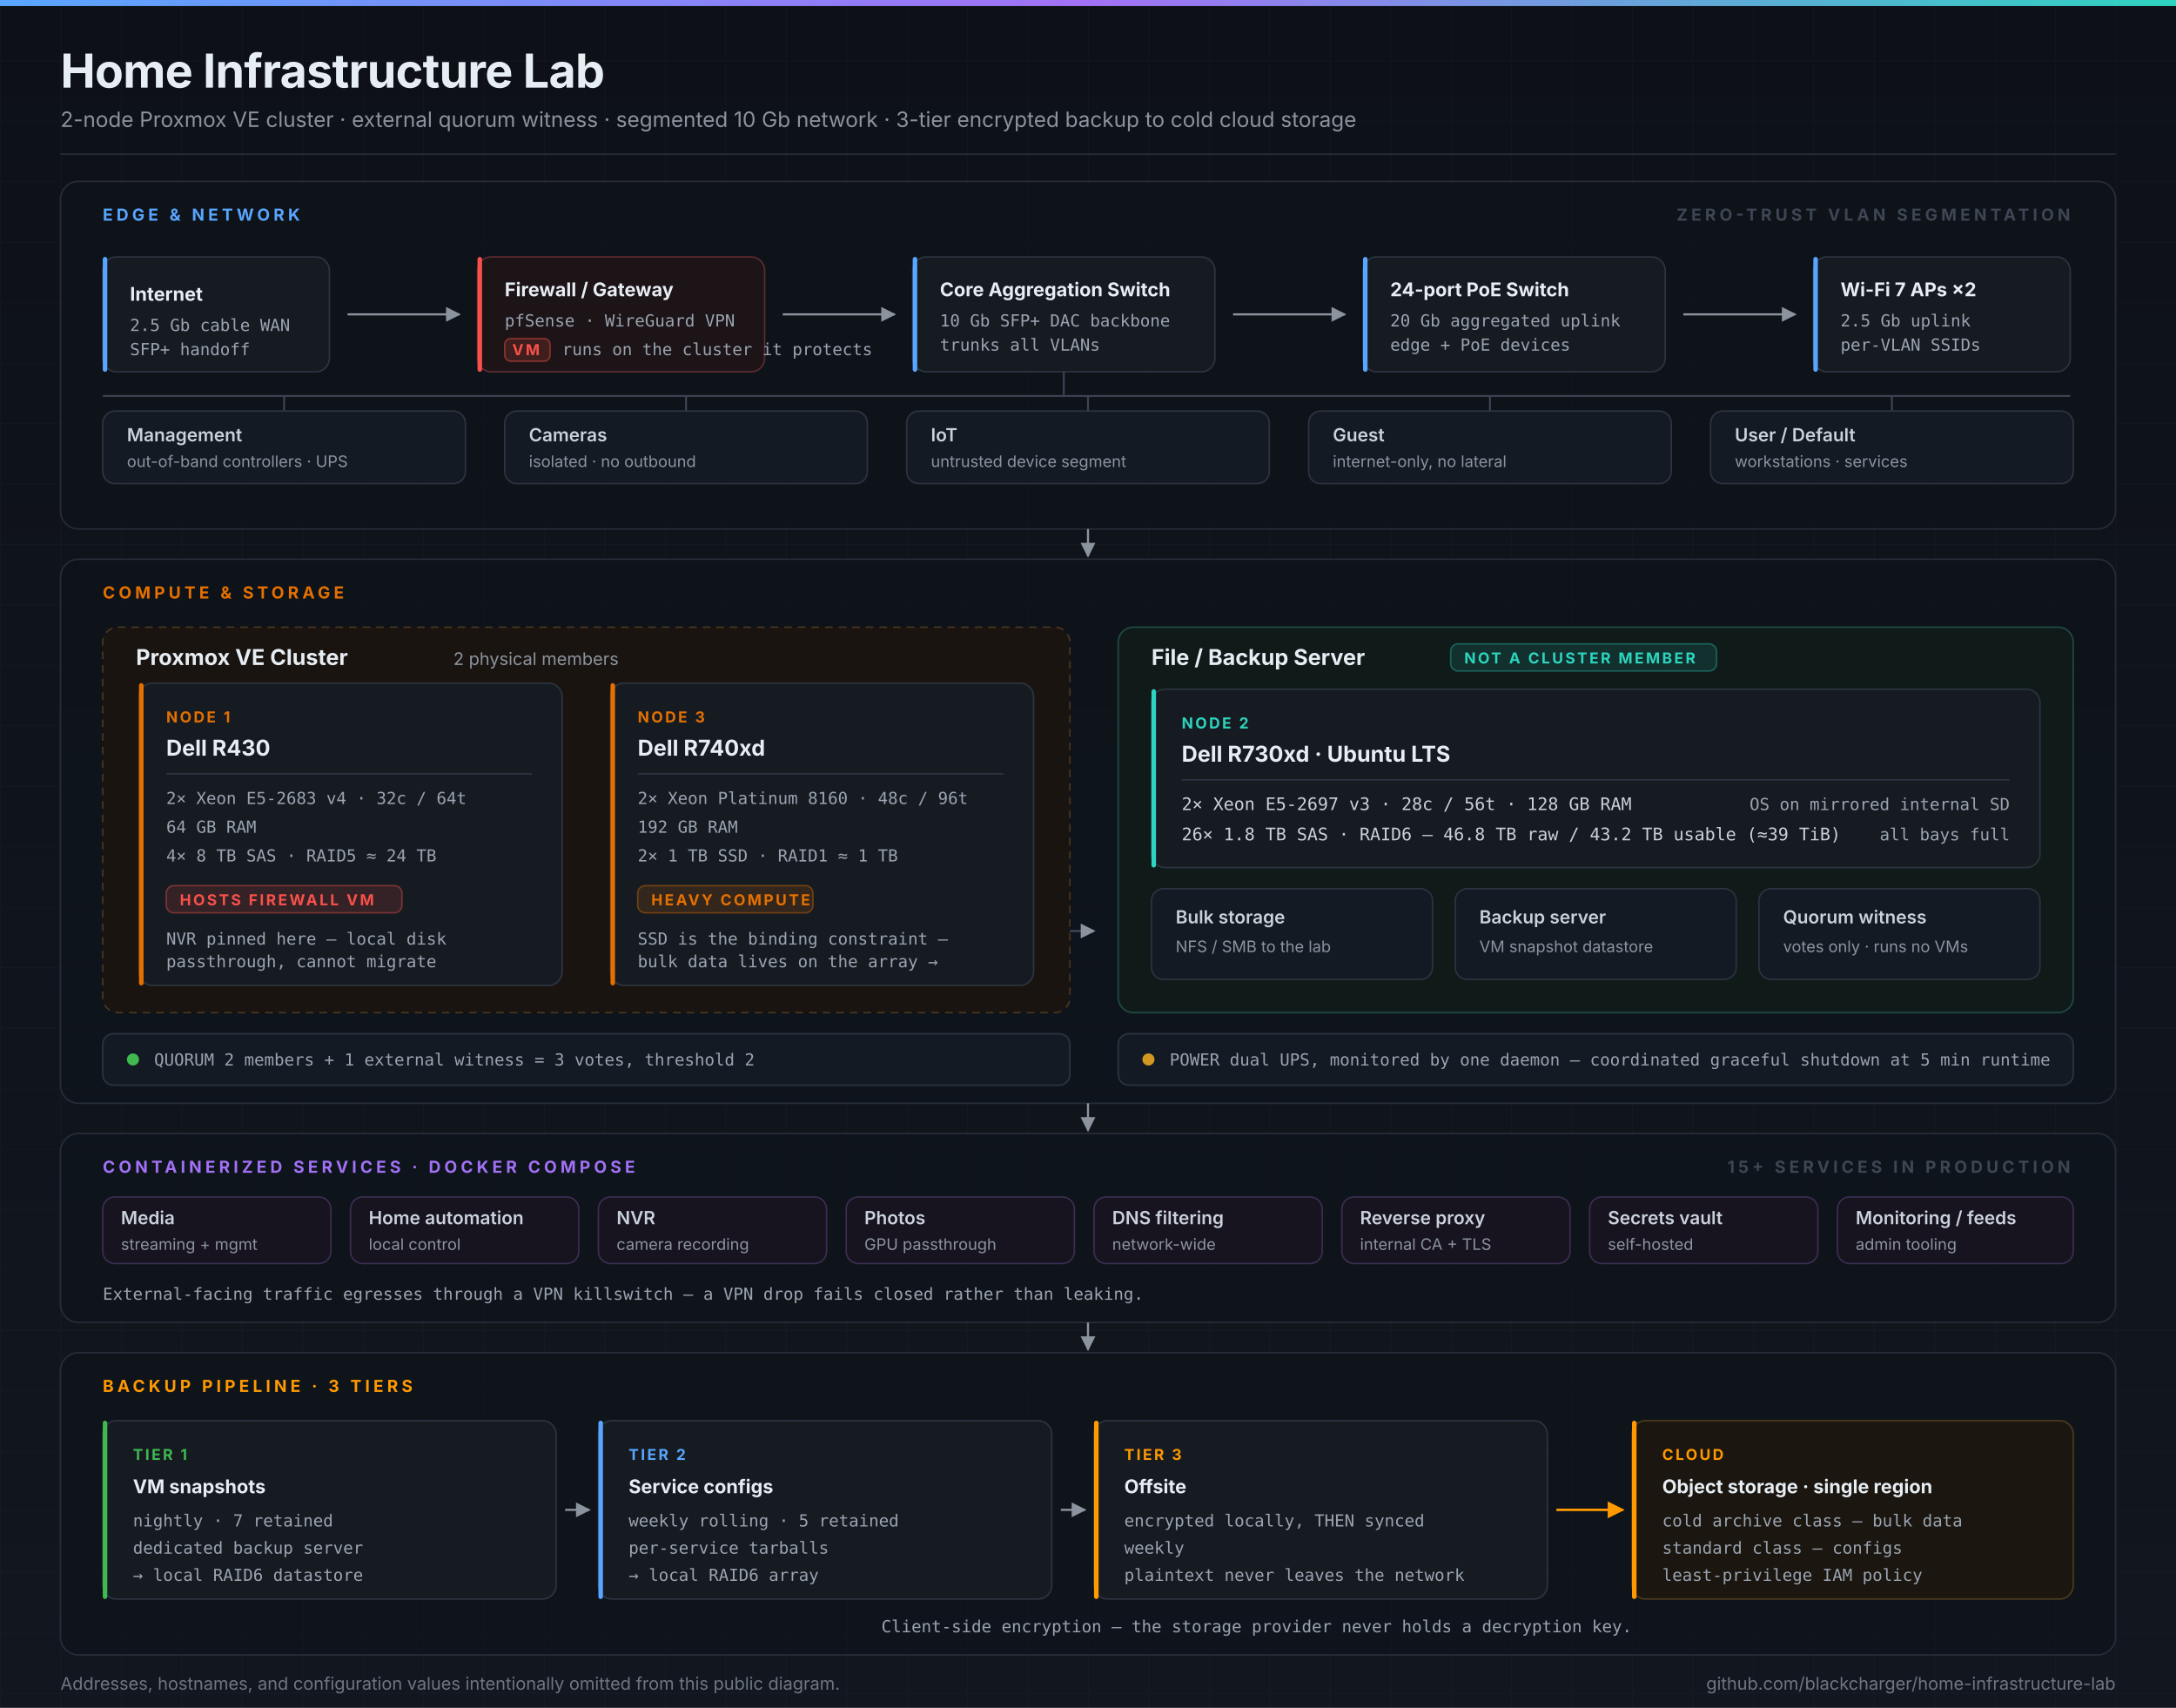
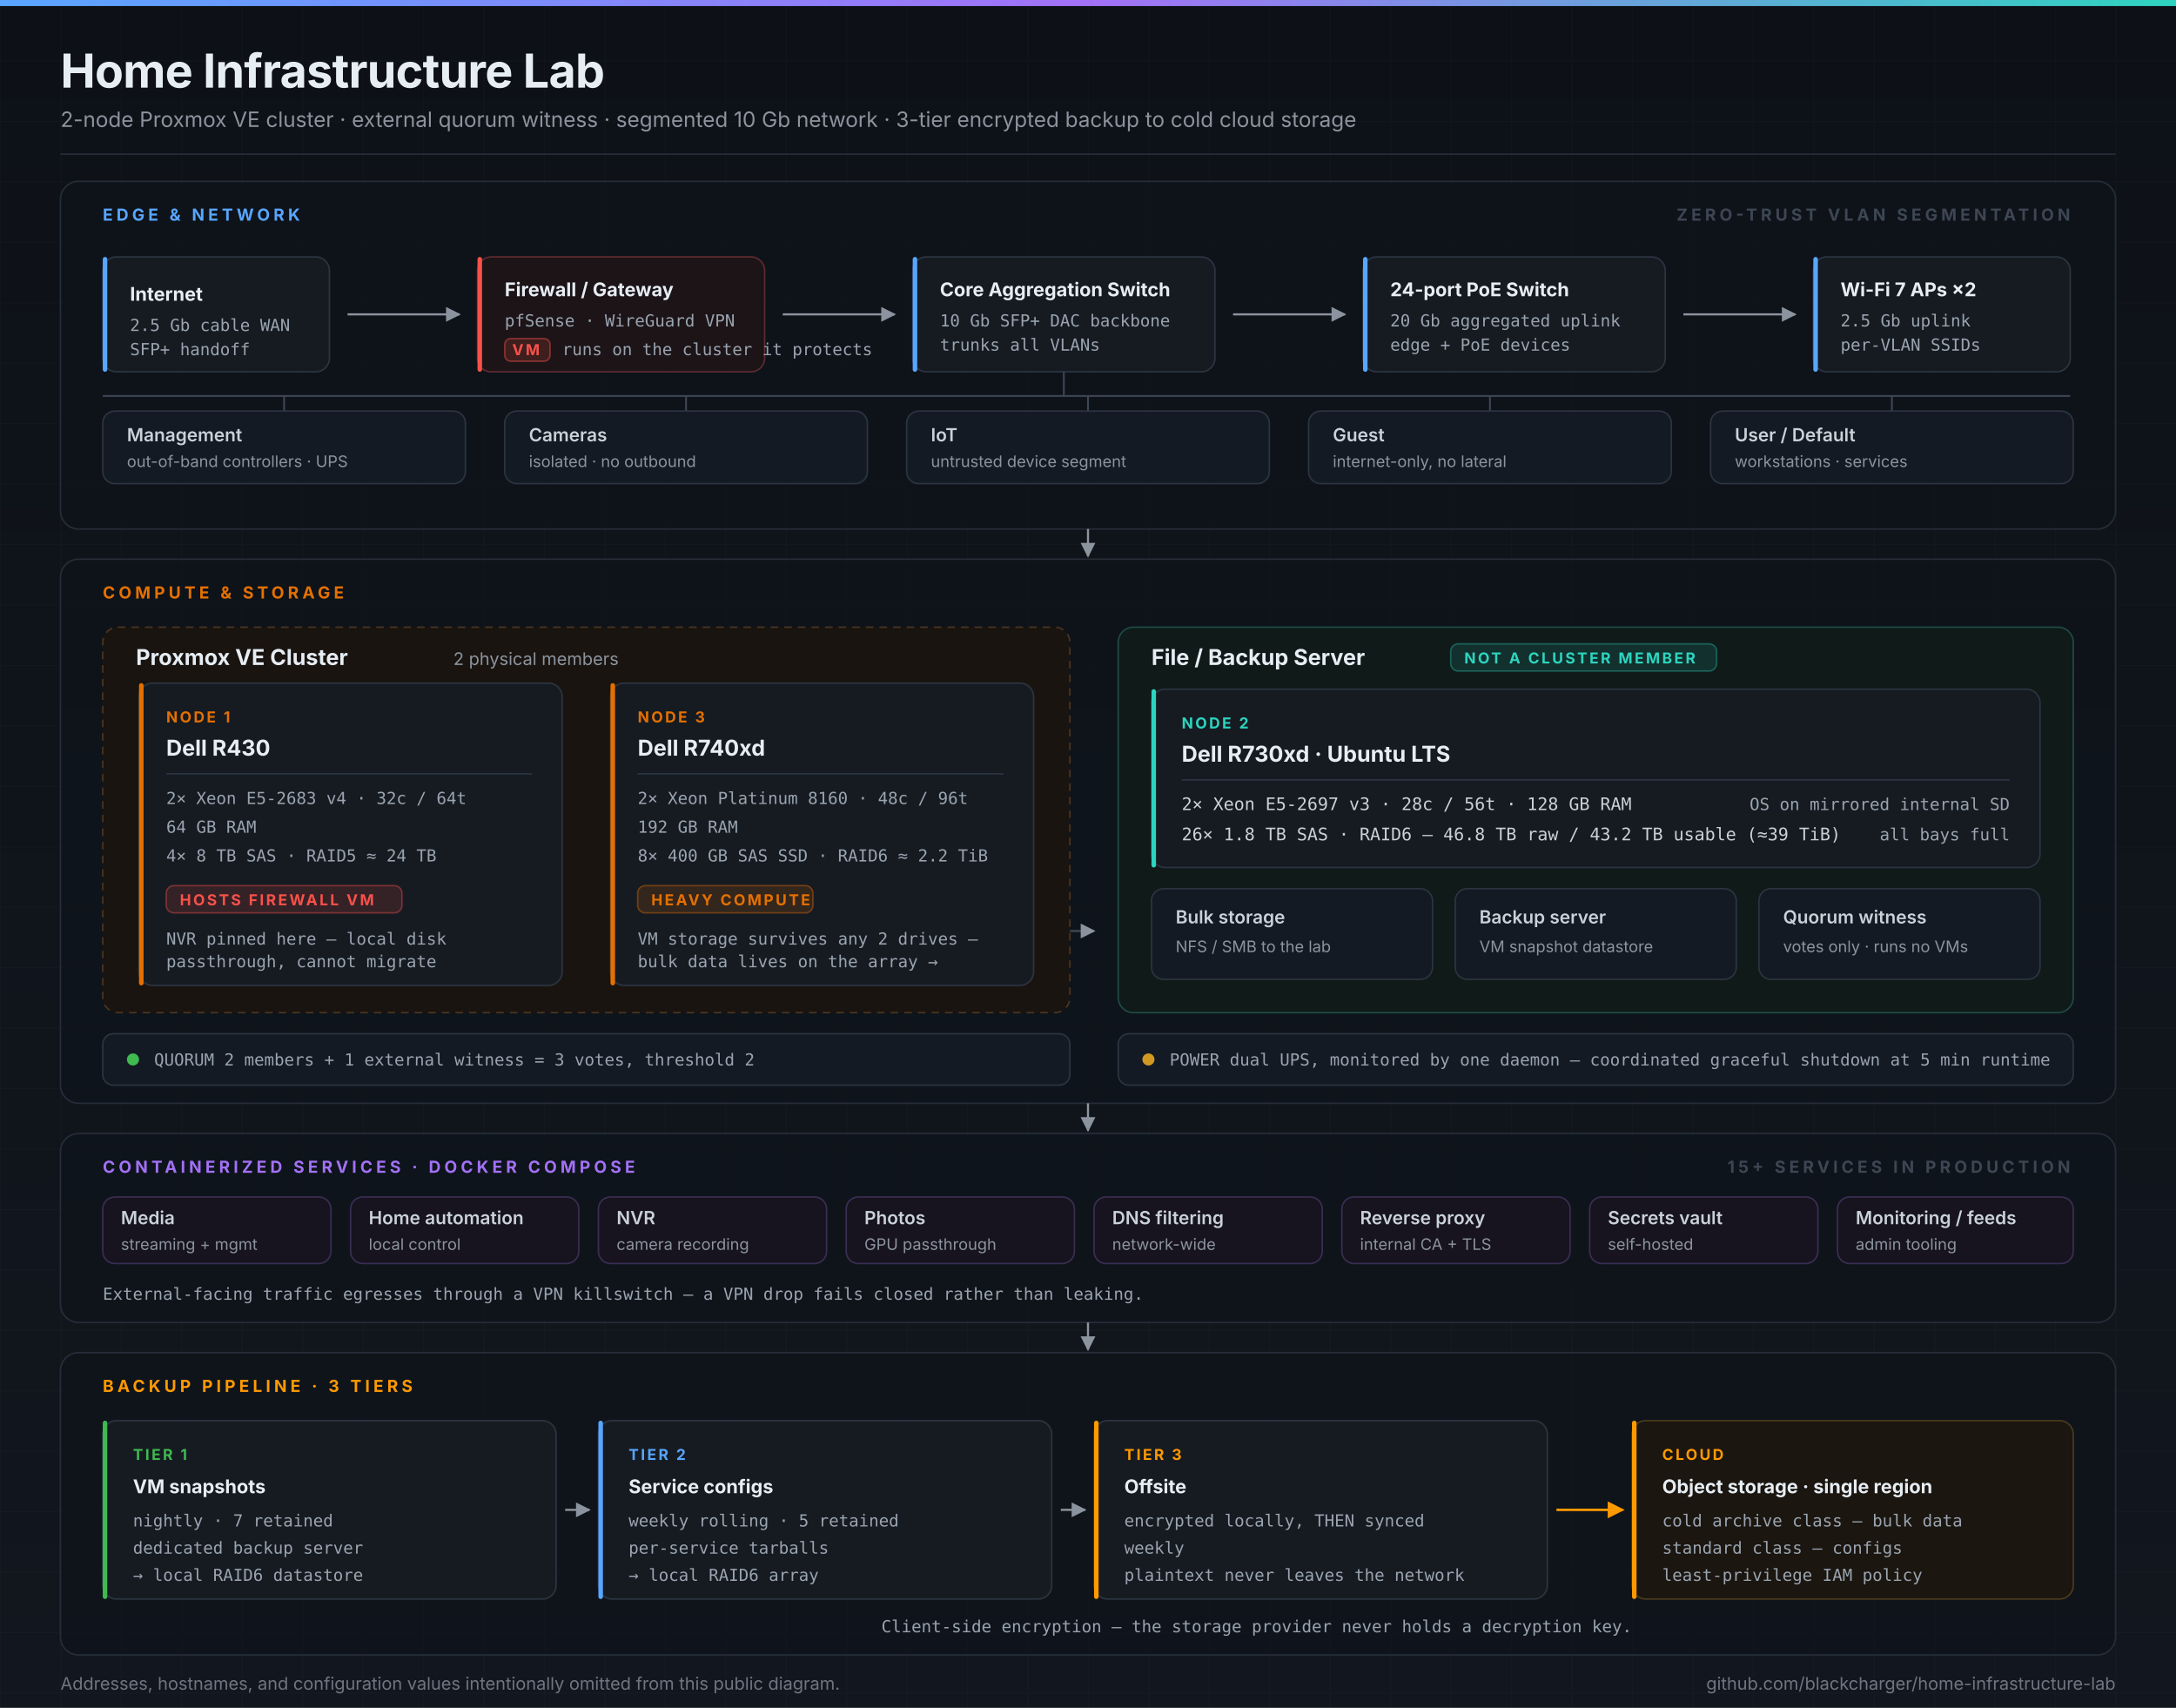
<svg xmlns="http://www.w3.org/2000/svg" viewBox="0 0 1440 1130" width="1440" height="1130" font-family="'Inter','Segoe UI',system-ui,-apple-system,sans-serif">
  <defs>
    <linearGradient id="bg" x1="0" y1="0" x2="0" y2="1">
      <stop offset="0%" stop-color="#0d1117" />
      <stop offset="100%" stop-color="#12171f" />
    </linearGradient>
    <pattern id="grid" width="40" height="40" patternUnits="userSpaceOnUse">
      <path d="M40 0H0V40" fill="none" stroke="#ffffff" stroke-opacity="0.022" stroke-width="1" />
    </pattern>
    <linearGradient id="accentbar" x1="0" y1="0" x2="1" y2="0">
      <stop offset="0%" stop-color="#58a6ff" />
      <stop offset="50%" stop-color="#a371f7" />
      <stop offset="100%" stop-color="#2dd4bf" />
    </linearGradient>
    <marker id="arw" viewBox="0 0 10 10" refX="9" refY="5" markerWidth="7" markerHeight="7" orient="auto-start-reverse">
      <path d="M0 0L10 5L0 10z" fill="#8b949e" />
    </marker>
    <marker id="arwo" viewBox="0 0 10 10" refX="9" refY="5" markerWidth="7" markerHeight="7" orient="auto-start-reverse">
      <path d="M0 0L10 5L0 10z" fill="#ff9900" />
    </marker>
    <style>
      .h1{font-size:31px;font-weight:700;fill:#e6edf3;letter-spacing:-.4px}
      .sub{font-size:14px;fill:#8b949e}
      .band{font-size:11px;font-weight:700;letter-spacing:2.4px}
      .nm{font-size:14.5px;font-weight:650;fill:#e6edf3}
      .nmsm{font-size:12.5px;font-weight:650;fill:#e6edf3}
      .cap{font-size:11.5px;fill:#8b949e}
      .mono{font-family:'JetBrains Mono','SF Mono',Consolas,monospace;font-size:11px;fill:#9aa4b0}
      .monol{font-family:'JetBrains Mono','SF Mono',Consolas,monospace;font-size:11.5px;fill:#c9d1d9}
      .tag{font-size:10px;font-weight:700;letter-spacing:1.4px}
      .chip{font-size:12px;font-weight:600;fill:#c9d1d9}
      .chipsm{font-size:10.5px;fill:#8b949e}
      .panel{fill:#0f141b;fill-opacity:.72;stroke:#262d38;stroke-width:1}
      .card{fill:#161b22;stroke:#2b3440;stroke-width:1}
      .foot{font-size:11.5px;fill:#6e7681}
    </style>
  </defs>
  <rect width="1440" height="1130" fill="url(#bg)" />
  <rect width="1440" height="1130" fill="url(#grid)" />
  <rect x="0" y="0" width="1440" height="4" fill="url(#accentbar)" />
  <text x="40" y="58" class="h1">Home Infrastructure Lab</text>
  <text x="40" y="84" class="sub">2-node Proxmox VE cluster · external quorum witness · segmented 10 Gb network · 3-tier encrypted backup to cold cloud storage</text>
  <line x1="40" y1="102" x2="1400" y2="102" stroke="#262d38" />
  <rect x="40" y="120" width="1360" height="230" rx="12" class="panel" />
  <text x="68" y="146" class="band" fill="#58a6ff">EDGE &amp; NETWORK</text>
  <rect x="68" y="170" width="150" height="76" rx="9" class="card" />
  <rect x="68" y="170" width="3" height="76" rx="1.5" fill="#58a6ff" />
  <text x="86" y="199" class="nmsm">Internet</text>
  <text x="86" y="219" class="mono">2.5 Gb cable WAN</text>
  <text x="86" y="235" class="mono">SFP+ handoff</text>
  <rect x="316" y="170" width="190" height="76" rx="9" fill="#1c1417" stroke="#5c2b30" />
  <rect x="316" y="170" width="3" height="76" rx="1.5" fill="#f85149" />
  <text x="334" y="196" class="nmsm">Firewall / Gateway</text>
  <text x="334" y="216" class="mono">pfSense · WireGuard VPN</text>
  <rect x="334" y="224" width="30" height="15" rx="4" fill="#f85149" fill-opacity=".16" stroke="#f85149" stroke-opacity=".45" />
  <text x="339" y="235" class="tag" fill="#f85149">VM</text>
  <text x="372" y="235" class="mono" font-size="10">runs on the cluster it protects</text>
  <rect x="604" y="170" width="200" height="76" rx="9" class="card" />
  <rect x="604" y="170" width="3" height="76" rx="1.5" fill="#58a6ff" />
  <text x="622" y="196" class="nmsm">Core Aggregation Switch</text>
  <text x="622" y="216" class="mono">10 Gb SFP+ DAC backbone</text>
  <text x="622" y="232" class="mono">trunks all VLANs</text>
  <rect x="902" y="170" width="200" height="76" rx="9" class="card" />
  <rect x="902" y="170" width="3" height="76" rx="1.5" fill="#58a6ff" />
  <text x="920" y="196" class="nmsm">24-port PoE Switch</text>
  <text x="920" y="216" class="mono">20 Gb aggregated uplink</text>
  <text x="920" y="232" class="mono">edge + PoE devices</text>
  <rect x="1200" y="170" width="170" height="76" rx="9" class="card" />
  <rect x="1200" y="170" width="3" height="76" rx="1.5" fill="#58a6ff" />
  <text x="1218" y="196" class="nmsm">Wi-Fi 7 APs ×2</text>
  <text x="1218" y="216" class="mono">2.5 Gb uplink</text>
  <text x="1218" y="232" class="mono">per-VLAN SSIDs</text>
  <line x1="230" y1="208" x2="304" y2="208" stroke="#8b949e" stroke-width="1.4" marker-end="url(#arw)" />
  <line x1="518" y1="208" x2="592" y2="208" stroke="#8b949e" stroke-width="1.4" marker-end="url(#arw)" />
  <line x1="816" y1="208" x2="890" y2="208" stroke="#8b949e" stroke-width="1.4" marker-end="url(#arw)" />
  <line x1="1114" y1="208" x2="1188" y2="208" stroke="#8b949e" stroke-width="1.4" marker-end="url(#arw)" />
  <path d="M704 246 L704 262 M68 262 L1370 262" fill="none" stroke="#3d4653" stroke-width="1.2" />
  <path d="M188 262 L188 272 M454 262 L454 272 M720 262 L720 272 M986 262 L986 272 M1252 262 L1252 272" stroke="#3d4653" stroke-width="1.2" />
  <g>
    <rect x="68" y="272" width="240" height="48" rx="8" fill="#131a24" stroke="#2b3440" />
    <text x="84" y="292" class="chip">Management</text>
    <text x="84" y="309" class="chipsm">out-of-band controllers · UPS</text>
    <rect x="334" y="272" width="240" height="48" rx="8" fill="#131a24" stroke="#2b3440" />
    <text x="350" y="292" class="chip">Cameras</text>
    <text x="350" y="309" class="chipsm">isolated · no outbound</text>
    <rect x="600" y="272" width="240" height="48" rx="8" fill="#131a24" stroke="#2b3440" />
    <text x="616" y="292" class="chip">IoT</text>
    <text x="616" y="309" class="chipsm">untrusted device segment</text>
    <rect x="866" y="272" width="240" height="48" rx="8" fill="#131a24" stroke="#2b3440" />
    <text x="882" y="292" class="chip">Guest</text>
    <text x="882" y="309" class="chipsm">internet-only, no lateral</text>
    <rect x="1132" y="272" width="240" height="48" rx="8" fill="#131a24" stroke="#2b3440" />
    <text x="1148" y="292" class="chip">User / Default</text>
    <text x="1148" y="309" class="chipsm">workstations · services</text>
  </g>
  <text x="1370" y="146" class="band" fill="#3d4653" text-anchor="end">ZERO-TRUST VLAN SEGMENTATION</text>
  <line x1="720" y1="350" x2="720" y2="368" stroke="#8b949e" stroke-width="1.4" marker-end="url(#arw)" />
  <rect x="40" y="370" width="1360" height="360" rx="12" class="panel" />
  <text x="68" y="396" class="band" fill="#e57000">COMPUTE &amp; STORAGE</text>
  <rect x="68" y="415" width="640" height="255" rx="10" fill="#1a1410" stroke="#4a3520" stroke-dasharray="5 4" />
  <text x="90" y="440" class="nm" fill="#e57000">Proxmox VE Cluster</text>
  <text x="300" y="440" class="cap">2 physical members</text>
  <rect x="92" y="452" width="280" height="200" rx="9" class="card" />
  <rect x="92" y="452" width="3" height="200" rx="1.5" fill="#e57000" />
  <text x="110" y="478" class="tag" fill="#e57000">NODE 1</text>
  <text x="110" y="500" class="nm">Dell R430</text>
  <line x1="110" y1="512" x2="352" y2="512" stroke="#2b3440" />
  <text x="110" y="532" class="mono">2× Xeon E5-2683 v4 · 32c / 64t</text>
  <text x="110" y="551" class="mono">64 GB RAM</text>
  <text x="110" y="570" class="mono">4× 8 TB SAS · RAID5 ≈ 24 TB</text>
  <rect x="110" y="586" width="156" height="18" rx="5" fill="#f85149" fill-opacity=".14" stroke="#f85149" stroke-opacity=".4" />
  <text x="119" y="599" class="tag" fill="#f85149">HOSTS FIREWALL VM</text>
  <text x="110" y="625" class="mono" font-size="10" fill="#6e7681">NVR pinned here — local disk</text>
  <text x="110" y="640" class="mono" font-size="10" fill="#6e7681">passthrough, cannot migrate</text>
  <rect x="404" y="452" width="280" height="200" rx="9" class="card" />
  <rect x="404" y="452" width="3" height="200" rx="1.5" fill="#e57000" />
  <text x="422" y="478" class="tag" fill="#e57000">NODE 3</text>
  <text x="422" y="500" class="nm">Dell R740xd</text>
  <line x1="422" y1="512" x2="664" y2="512" stroke="#2b3440" />
  <text x="422" y="532" class="mono">2× Xeon Platinum 8160 · 48c / 96t</text>
  <text x="422" y="551" class="mono">192 GB RAM</text>
-   <text x="422" y="570" class="mono">2× 1 TB SSD · RAID1 ≈ 1 TB</text>
+   <text x="422" y="570" class="mono">8× 400 GB SAS SSD · RAID6 ≈ 2.2 TiB</text>
  <rect x="422" y="586" width="116" height="18" rx="5" fill="#e57000" fill-opacity=".14" stroke="#e57000" stroke-opacity=".4" />
  <text x="431" y="599" class="tag" fill="#e57000">HEAVY COMPUTE</text>
-   <text x="422" y="625" class="mono" font-size="10" fill="#6e7681">SSD is the binding constraint —</text>
+   <text x="422" y="625" class="mono" font-size="10" fill="#6e7681">VM storage survives any 2 drives —</text>
  <text x="422" y="640" class="mono" font-size="10" fill="#6e7681">bulk data lives on the array →</text>
  <rect x="740" y="415" width="632" height="255" rx="10" fill="#0f1a19" stroke="#1f4a45" />
  <text x="762" y="440" class="nm" fill="#2dd4bf">File / Backup Server</text>
  <rect x="960" y="426" width="176" height="18" rx="5" fill="#2dd4bf" fill-opacity=".12" stroke="#2dd4bf" stroke-opacity=".35" />
  <text x="969" y="439" class="tag" fill="#2dd4bf">NOT A CLUSTER MEMBER</text>
  <rect x="762" y="456" width="588" height="118" rx="9" class="card" />
  <rect x="762" y="456" width="3" height="118" rx="1.5" fill="#2dd4bf" />
  <text x="782" y="482" class="tag" fill="#2dd4bf">NODE 2</text>
  <text x="782" y="504" class="nm">Dell R730xd · Ubuntu LTS</text>
  <line x1="782" y1="516" x2="1330" y2="516" stroke="#2b3440" />
  <text x="782" y="536" class="monol">2× Xeon E5-2697 v3 · 28c / 56t · 128 GB RAM</text>
  <text x="782" y="556" class="monol">26× 1.8 TB SAS · RAID6 — 46.8 TB raw / 43.2 TB usable (≈39 TiB)</text>
  <text x="1330" y="536" class="mono" font-size="10" fill="#6e7681" text-anchor="end">OS on mirrored internal SD</text>
  <text x="1330" y="556" class="mono" font-size="10" fill="#6e7681" text-anchor="end">all bays full</text>
  <rect x="762" y="588" width="186" height="60" rx="8" fill="#131a24" stroke="#2b3440" />
  <text x="778" y="611" class="chip">Bulk storage</text>
  <text x="778" y="630" class="chipsm">NFS / SMB to the lab</text>
  <rect x="963" y="588" width="186" height="60" rx="8" fill="#131a24" stroke="#2b3440" />
  <text x="979" y="611" class="chip">Backup server</text>
  <text x="979" y="630" class="chipsm">VM snapshot datastore</text>
  <rect x="1164" y="588" width="186" height="60" rx="8" fill="#131a24" stroke="#2b3440" />
  <text x="1180" y="611" class="chip">Quorum witness</text>
  <text x="1180" y="630" class="chipsm">votes only · runs no VMs</text>
  <rect x="68" y="684" width="640" height="34" rx="7" fill="#131a24" stroke="#2b3440" />
  <circle cx="88" cy="701" r="4" fill="#3fb950" />
  <text x="102" y="705" class="mono" font-size="10.5" fill="#c9d1d9">QUORUM  2 members + 1 external witness = 3 votes, threshold 2</text>
  <rect x="740" y="684" width="632" height="34" rx="7" fill="#131a24" stroke="#2b3440" />
  <circle cx="760" cy="701" r="4" fill="#d29922" />
  <text x="774" y="705" class="mono" font-size="10.5" fill="#c9d1d9">POWER  dual UPS, monitored by one daemon — coordinated graceful shutdown at 5 min runtime</text>
  <path d="M708 616 L724 616" stroke="#3d4653" stroke-width="1.4" marker-end="url(#arw)" />
  <line x1="720" y1="730" x2="720" y2="748" stroke="#8b949e" stroke-width="1.4" marker-end="url(#arw)" />
  <rect x="40" y="750" width="1360" height="125" rx="12" class="panel" />
  <text x="68" y="776" class="band" fill="#a371f7">CONTAINERIZED SERVICES · DOCKER COMPOSE</text>
  <text x="1370" y="776" class="band" fill="#3d4653" text-anchor="end">15+ SERVICES IN PRODUCTION</text>
  <g>
    <rect x="68" y="792" width="151" height="44" rx="8" fill="#17131f" stroke="#3a2d52" />
    <text x="80" y="810" class="chip">Media</text>
    <text x="80" y="827" class="chipsm">streaming + mgmt</text>
    <rect x="232" y="792" width="151" height="44" rx="8" fill="#17131f" stroke="#3a2d52" />
    <text x="244" y="810" class="chip">Home automation</text>
    <text x="244" y="827" class="chipsm">local control</text>
    <rect x="396" y="792" width="151" height="44" rx="8" fill="#17131f" stroke="#3a2d52" />
    <text x="408" y="810" class="chip">NVR</text>
    <text x="408" y="827" class="chipsm">camera recording</text>
    <rect x="560" y="792" width="151" height="44" rx="8" fill="#17131f" stroke="#3a2d52" />
    <text x="572" y="810" class="chip">Photos</text>
    <text x="572" y="827" class="chipsm">GPU passthrough</text>
    <rect x="724" y="792" width="151" height="44" rx="8" fill="#17131f" stroke="#3a2d52" />
    <text x="736" y="810" class="chip">DNS filtering</text>
    <text x="736" y="827" class="chipsm">network-wide</text>
    <rect x="888" y="792" width="151" height="44" rx="8" fill="#17131f" stroke="#3a2d52" />
    <text x="900" y="810" class="chip">Reverse proxy</text>
    <text x="900" y="827" class="chipsm">internal CA + TLS</text>
    <rect x="1052" y="792" width="151" height="44" rx="8" fill="#17131f" stroke="#3a2d52" />
    <text x="1064" y="810" class="chip">Secrets vault</text>
    <text x="1064" y="827" class="chipsm">self-hosted</text>
    <rect x="1216" y="792" width="156" height="44" rx="8" fill="#17131f" stroke="#3a2d52" />
    <text x="1228" y="810" class="chip">Monitoring / feeds</text>
    <text x="1228" y="827" class="chipsm">admin tooling</text>
  </g>
  <text x="68" y="860" class="mono" font-size="10.5" fill="#6e7681">External-facing traffic egresses through a VPN killswitch — a VPN drop fails closed rather than leaking.</text>
  <line x1="720" y1="875" x2="720" y2="893" stroke="#8b949e" stroke-width="1.4" marker-end="url(#arw)" />
  <rect x="40" y="895" width="1360" height="200" rx="12" class="panel" />
  <text x="68" y="921" class="band" fill="#ff9900">BACKUP PIPELINE · 3 TIERS</text>
  <rect x="68" y="940" width="300" height="118" rx="9" class="card" />
  <rect x="68" y="940" width="3" height="118" rx="1.5" fill="#3fb950" />
  <text x="88" y="966" class="tag" fill="#3fb950">TIER 1</text>
  <text x="88" y="988" class="nmsm">VM snapshots</text>
  <text x="88" y="1010" class="mono">nightly · 7 retained</text>
  <text x="88" y="1028" class="mono">dedicated backup server</text>
  <text x="88" y="1046" class="mono" font-size="10" fill="#6e7681">→ local RAID6 datastore</text>
  <rect x="396" y="940" width="300" height="118" rx="9" class="card" />
  <rect x="396" y="940" width="3" height="118" rx="1.5" fill="#58a6ff" />
  <text x="416" y="966" class="tag" fill="#58a6ff">TIER 2</text>
  <text x="416" y="988" class="nmsm">Service configs</text>
  <text x="416" y="1010" class="mono">weekly rolling · 5 retained</text>
  <text x="416" y="1028" class="mono">per-service tarballs</text>
  <text x="416" y="1046" class="mono" font-size="10" fill="#6e7681">→ local RAID6 array</text>
  <rect x="724" y="940" width="300" height="118" rx="9" class="card" />
  <rect x="724" y="940" width="3" height="118" rx="1.5" fill="#ff9900" />
  <text x="744" y="966" class="tag" fill="#ff9900">TIER 3</text>
  <text x="744" y="988" class="nmsm">Offsite</text>
  <text x="744" y="1010" class="mono">encrypted locally, THEN synced</text>
  <text x="744" y="1028" class="mono">weekly</text>
  <text x="744" y="1046" class="mono" font-size="10" fill="#6e7681">plaintext never leaves the network</text>
  <rect x="1080" y="940" width="292" height="118" rx="9" fill="#1b1610" stroke="#4a3a1c" />
  <rect x="1080" y="940" width="3" height="118" rx="1.5" fill="#ff9900" />
  <text x="1100" y="966" class="tag" fill="#ff9900">CLOUD</text>
  <text x="1100" y="988" class="nmsm">Object storage · single region</text>
  <text x="1100" y="1010" class="mono">cold archive class — bulk data</text>
  <text x="1100" y="1028" class="mono">standard class — configs</text>
  <text x="1100" y="1046" class="mono" font-size="10" fill="#6e7681">least-privilege IAM policy</text>
  <line x1="374" y1="999" x2="390" y2="999" stroke="#8b949e" stroke-width="1.4" marker-end="url(#arw)" />
  <line x1="702" y1="999" x2="718" y2="999" stroke="#8b949e" stroke-width="1.4" marker-end="url(#arw)" />
  <line x1="1030" y1="999" x2="1074" y2="999" stroke="#ff9900" stroke-width="1.6" marker-end="url(#arwo)" />
  <text x="1080" y="1080" class="mono" font-size="10" fill="#6e7681" text-anchor="end">Client-side encryption — the storage provider never holds a decryption key.</text>
  <text x="40" y="1118" class="foot">Addresses, hostnames, and configuration values intentionally omitted from this public diagram.</text>
  <text x="1400" y="1118" class="foot" text-anchor="end">github.com/blackcharger/home-infrastructure-lab</text>
</svg>
